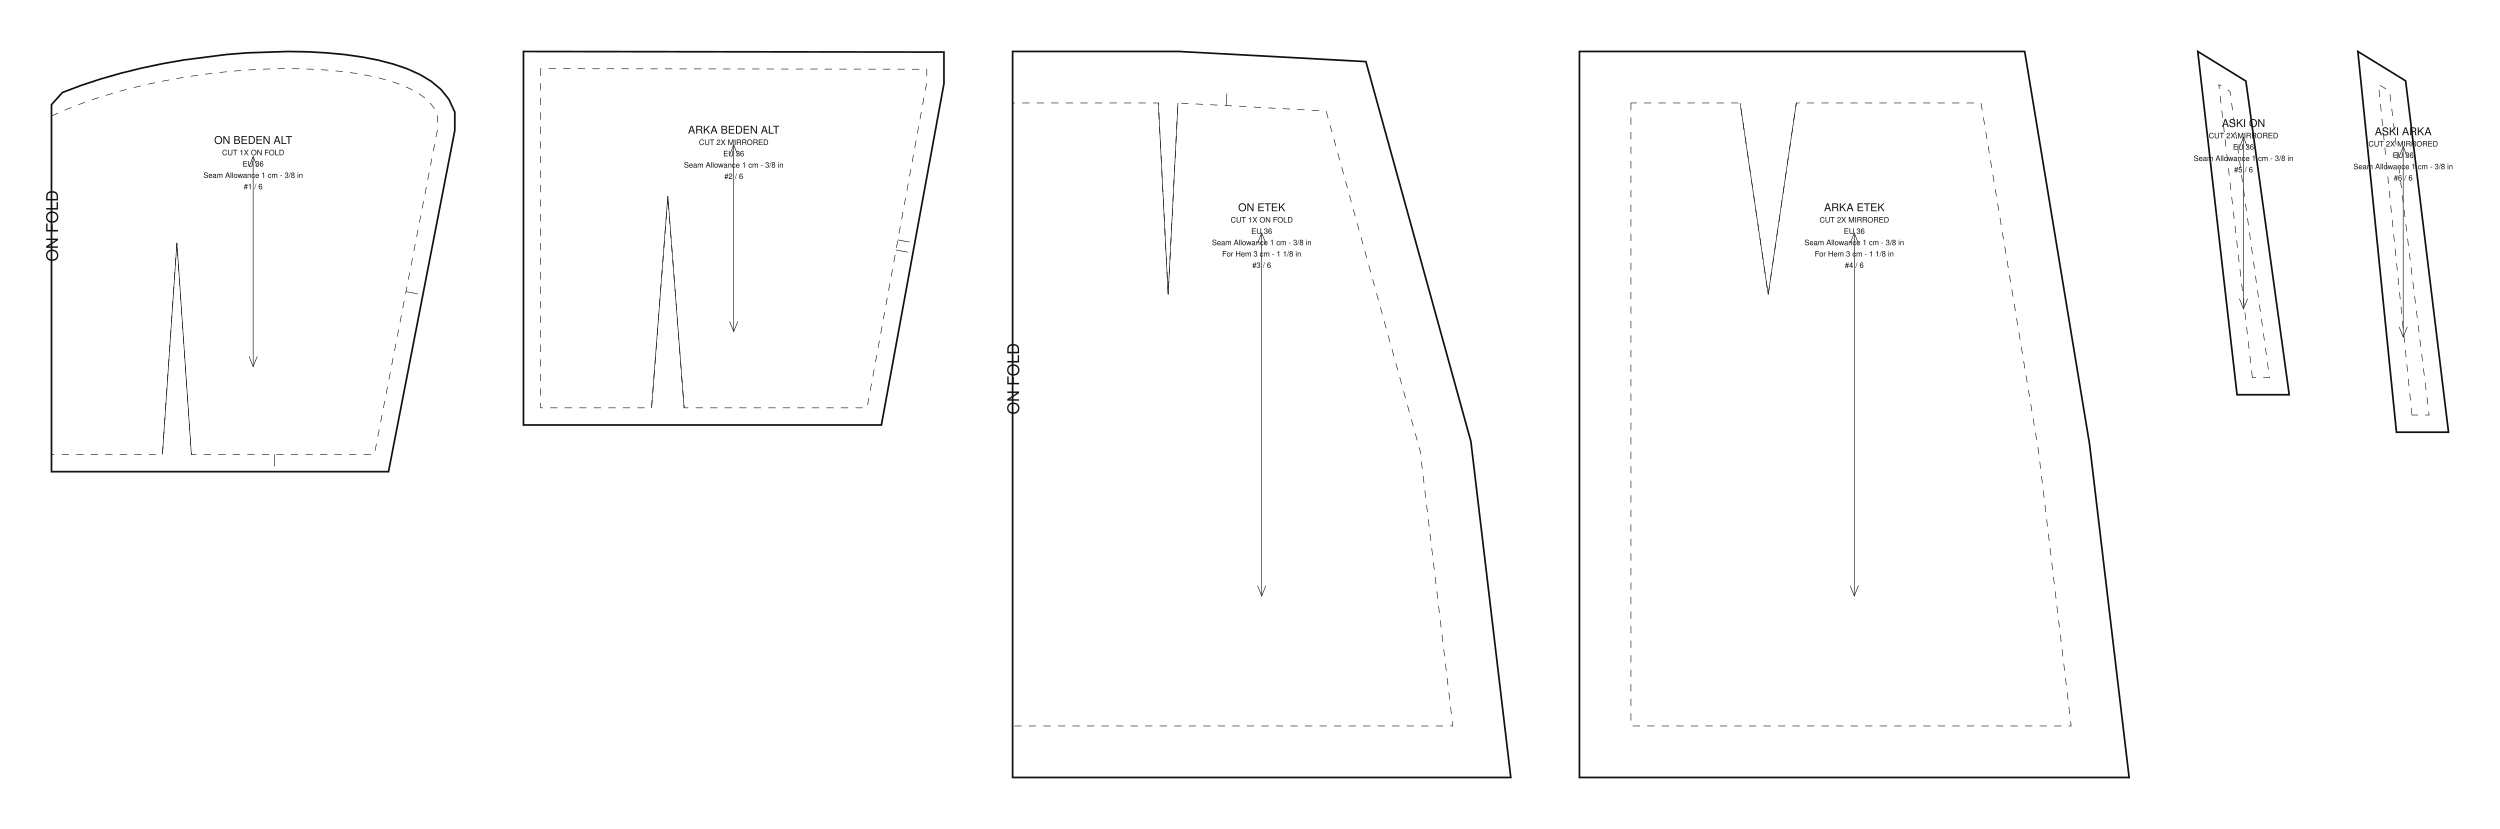
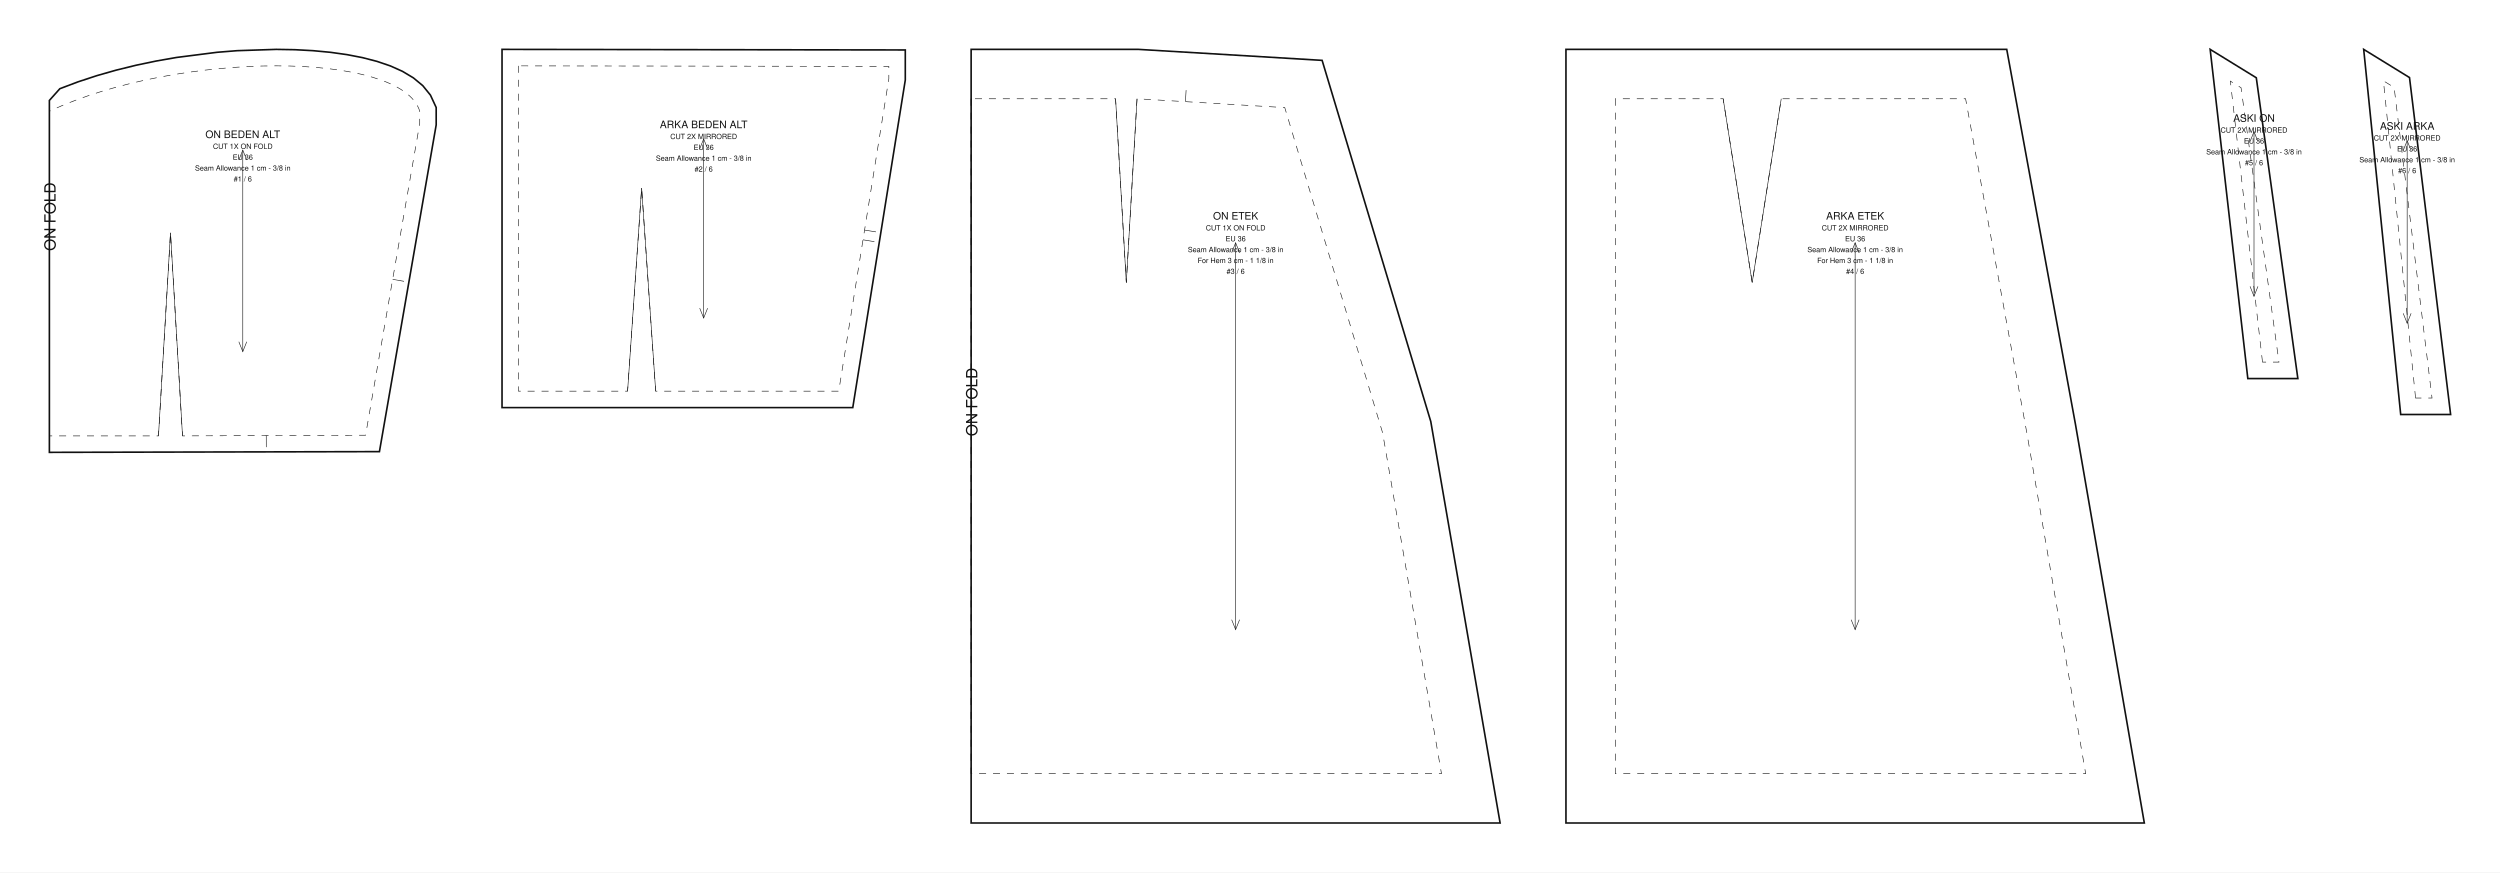
- <svg xmlns="http://www.w3.org/2000/svg" data-ops="24" viewBox="0 0 1456.639 483.000" width="1456.639mm" height="483.000mm" data-scale="1:1" data-unit-mm="1" data-sheet="stitchu-pattern-sheet-v1" data-graf="taban-elbise" data-body="gercek36" data-parca="6">
-   <rect width="1456.639" height="483.000" fill="#ffffff" />
+ <svg xmlns="http://www.w3.org/2000/svg" data-ops="24" viewBox="0 0 1518.843 530.000" width="1518.843mm" height="530.000mm" data-scale="1:1" data-unit-mm="1" data-sheet="stitchu-pattern-sheet-v1" data-graf="taban-elbise" data-body="gercek36" data-parca="6">
+   <rect width="1518.843" height="530.000" fill="#ffffff" />
  <g font-family="Helvetica,Arial,sans-serif" fill="none" stroke="#111111">
    <g data-panel="on_beden_alt">
-       <path data-katman="1" data-tur="kesim" stroke-width="1.000" d="M 30.000 61.006 L 30.000 274.821 L 226.362 274.821 L 265.000 75.984 L 265.000 65.316 L 261.514 57.796 L 256.861 52.047 L 251.122 47.290 L 244.518 43.342 L 237.140 40.044 L 229.036 37.290 L 220.245 35.017 L 210.813 33.189 L 200.793 31.784 L 190.244 30.789 L 179.228 30.196 L 167.814 30.000 L 144.066 30.789 L 131.875 31.771 L 107.223 34.913 L 94.907 37.074 L 82.697 39.631 L 70.665 42.586 L 58.883 45.945 L 47.424 49.711 L 36.360 53.894 Z" />
-       <path data-katman="14" data-tur="dikis" stroke-width="0.350" stroke-dasharray="4.233 4.233" d="M 30.000 67.563 L 30.000 264.821 L 94.641 264.821 L 103.075 141.451 L 111.508 264.821 L 218.118 264.821 L 255.000 75.021 L 255.000 67.521 C 243.750 30.821 108.750 30.821 30.000 67.563 Z" />
+       <path data-katman="1" data-tur="kesim" stroke-width="1.000" d="M 30.000 61.006 L 30.000 274.821 L 230.518 274.378 L 265.000 75.883 L 265.000 65.316 L 261.514 57.796 L 256.861 52.047 L 251.122 47.290 L 244.518 43.342 L 237.140 40.044 L 229.036 37.290 L 220.245 35.017 L 210.813 33.189 L 200.793 31.784 L 190.244 30.789 L 179.228 30.196 L 167.814 30.000 L 144.066 30.789 L 131.875 31.771 L 107.223 34.913 L 94.907 37.074 L 82.697 39.631 L 70.665 42.586 L 58.883 45.945 L 47.424 49.711 L 36.360 53.894 Z" />
+       <path data-katman="14" data-tur="dikis" stroke-width="0.350" stroke-dasharray="4.233 4.233" d="M 30.000 67.563 L 30.000 264.821 L 96.281 264.821 L 103.581 141.451 L 110.881 264.821 L 222.100 264.409 L 255.000 75.021 L 255.000 67.521 C 243.750 30.821 108.750 30.821 30.000 67.563 Z" />
      <path data-katman="6" data-tur="kat" stroke-width="0.350" stroke-dasharray="4.233 4.233" d="M 30.000 67.563 L 30.000 264.821" />
      <text data-katman="15" x="33.760" y="152.411" font-size="9.400" fill="#111111" stroke="none" transform="rotate(-90 33.760 152.411)">ON FOLD</text>
-       <path data-katman="8" data-tur="pens" data-edge="dart_on_beden.1" stroke-width="0.350" d="M 94.641 264.821 L 103.075 141.451" />
-       <path data-katman="8" data-tur="pens" data-edge="dart_on_beden.2" stroke-width="0.350" d="M 103.075 141.451 L 111.508 264.821" />
-       <path data-katman="4" data-tur="centik" data-edge="waist_front.2" stroke-width="0.350" d="M 159.893 264.821 L 159.893 271.821" />
-       <path data-katman="4" data-tur="centik" data-edge="side_front" stroke-width="0.350" d="M 236.559 169.921 L 243.430 171.257" />
+       <path data-katman="8" data-tur="pens" data-edge="dart_on_beden.1" stroke-width="0.350" d="M 96.281 264.821 L 103.581 141.451" />
+       <path data-katman="8" data-tur="pens" data-edge="dart_on_beden.2" stroke-width="0.350" d="M 103.581 141.451 L 110.881 264.821" />
+       <path data-katman="4" data-tur="centik" data-edge="waist_front.2" stroke-width="0.350" d="M 161.750 264.633 L 161.775 271.633" />
+       <path data-katman="4" data-tur="centik" data-edge="side_front" stroke-width="0.350" d="M 238.550 169.715 L 245.447 170.913" />
      <path data-katman="7" data-tur="grain" stroke-width="0.350" d="M 147.500 91.205 L 147.500 213.616" />
      <path data-katman="7" data-tur="grainOk" stroke-width="0.350" d="M 149.900 97.205 L 147.500 91.205 L 145.100 97.205" />
      <path data-katman="7" data-tur="grainOk" stroke-width="0.350" d="M 145.100 207.616 L 147.500 213.616 L 149.900 207.616" />
      <text data-katman="15" x="147.500" y="83.861" text-anchor="middle" font-size="6.300" fill="#111111" stroke="none">ON BEDEN ALT</text>
      <text data-katman="15" x="147.500" y="90.461" text-anchor="middle" font-size="4.400" fill="#111111" stroke="none">CUT 1X ON FOLD</text>
      <text data-katman="15" x="147.500" y="97.061" text-anchor="middle" font-size="4.400" fill="#111111" stroke="none">EU 36</text>
      <text data-katman="15" x="147.500" y="103.661" text-anchor="middle" font-size="4.400" fill="#111111" stroke="none">Seam Allowance 1 cm - 3/8 in</text>
      <text data-katman="15" x="147.500" y="110.261" text-anchor="middle" font-size="4.400" fill="#111111" stroke="none">#1 / 6</text>
    </g>
    <g data-panel="arka_beden_alt">
-       <path data-katman="1" data-tur="kesim" stroke-width="1.000" d="M 305.000 30.000 L 305.000 247.634 L 513.549 247.634 L 550.000 48.743 L 550.000 30.348 Z" />
-       <path data-katman="14" data-tur="dikis" stroke-width="0.350" stroke-dasharray="4.233 4.233" d="M 315.000 40.014 L 315.000 237.634 L 379.641 237.634 L 389.123 114.264 L 398.606 237.634 L 505.216 237.634 L 540.000 47.834 L 540.000 40.334 L 315.000 40.014 Z" />
-       <path data-katman="8" data-tur="pens" data-edge="dart_arka_beden.1" stroke-width="0.350" d="M 379.641 237.634 L 389.123 114.264" />
-       <path data-katman="8" data-tur="pens" data-edge="dart_arka_beden.2" stroke-width="0.350" d="M 389.123 114.264 L 398.606 237.634" />
-       <path data-katman="4" data-tur="centik" data-edge="side_back" stroke-width="0.350" d="M 522.067 145.685 L 528.952 146.947" />
-       <path data-katman="4" data-tur="centik" data-edge="side_back" stroke-width="0.350" d="M 523.149 139.783 L 530.034 141.045" />
+       <path data-katman="1" data-tur="kesim" stroke-width="1.000" d="M 305.000 30.000 L 305.000 247.634 L 518.091 247.634 L 550.000 48.631 L 550.000 30.348 Z" />
+       <path data-katman="14" data-tur="dikis" stroke-width="0.350" stroke-dasharray="4.233 4.233" d="M 315.000 40.014 L 315.000 237.634 L 381.281 237.634 L 389.815 114.264 L 398.348 237.634 L 509.567 237.634 L 540.000 47.834 L 540.000 40.334 L 315.000 40.014 Z" />
+       <path data-katman="8" data-tur="pens" data-edge="dart_arka_beden.1" stroke-width="0.350" d="M 381.281 237.634 L 389.815 114.264" />
+       <path data-katman="8" data-tur="pens" data-edge="dart_arka_beden.2" stroke-width="0.350" d="M 389.815 114.264 L 398.348 237.634" />
+       <path data-katman="4" data-tur="centik" data-edge="side_back" stroke-width="0.350" d="M 524.309 145.696 L 531.220 146.805" />
+       <path data-katman="4" data-tur="centik" data-edge="side_back" stroke-width="0.350" d="M 525.258 139.772 L 532.170 140.880" />
      <path data-katman="7" data-tur="grain" stroke-width="0.350" d="M 427.500 84.409 L 427.500 193.226" />
      <path data-katman="7" data-tur="grainOk" stroke-width="0.350" d="M 429.900 90.409 L 427.500 84.409 L 425.100 90.409" />
      <path data-katman="7" data-tur="grainOk" stroke-width="0.350" d="M 425.100 187.226 L 427.500 193.226 L 429.900 187.226" />
      <text data-katman="15" x="427.500" y="77.880" text-anchor="middle" font-size="6.300" fill="#111111" stroke="none">ARKA BEDEN ALT</text>
      <text data-katman="15" x="427.500" y="84.480" text-anchor="middle" font-size="4.400" fill="#111111" stroke="none">CUT 2X MIRRORED</text>
      <text data-katman="15" x="427.500" y="91.080" text-anchor="middle" font-size="4.400" fill="#111111" stroke="none">EU 36</text>
      <text data-katman="15" x="427.500" y="97.680" text-anchor="middle" font-size="4.400" fill="#111111" stroke="none">Seam Allowance 1 cm - 3/8 in</text>
      <text data-katman="15" x="427.500" y="104.280" text-anchor="middle" font-size="4.400" fill="#111111" stroke="none">#2 / 6</text>
    </g>
    <g data-panel="on_etek">
-       <path data-katman="1" data-tur="kesim" stroke-width="1.000" d="M 590.000 30.000 L 590.000 453.000 L 880.273 453.000 L 857.022 257.202 L 795.854 35.901 L 687.164 30.000 L 674.915 30.000 Z" />
-       <path data-katman="14" data-tur="dikis" stroke-width="0.350" stroke-dasharray="4.233 4.233" d="M 590.000 60.000 L 590.000 423.000 L 846.500 423.000 L 827.500 263.000 L 772.686 64.687 L 686.351 60.000 L 680.633 171.650 L 674.915 60.000 L 590.000 60.000 Z" />
-       <path data-katman="6" data-tur="kat" stroke-width="0.350" stroke-dasharray="4.233 4.233" d="M 590.000 60.000 L 590.000 423.000" />
-       <text data-katman="15" x="593.760" y="241.500" font-size="9.400" fill="#111111" stroke="none" transform="rotate(-90 593.760 241.500)">ON FOLD</text>
-       <path data-katman="8" data-tur="pens" data-edge="dart_on_etek.1" stroke-width="0.350" d="M 686.351 60.000 L 680.633 171.650" />
-       <path data-katman="8" data-tur="pens" data-edge="dart_on_etek.2" stroke-width="0.350" d="M 680.633 171.650 L 674.915 60.000" />
-       <path data-katman="4" data-tur="centik" data-edge="waist_front.1" stroke-width="0.350" d="M 714.461 61.526 L 714.841 54.536" />
-       <path data-katman="7" data-tur="grain" stroke-width="0.350" d="M 735.137 135.750 L 735.137 347.250" />
-       <path data-katman="7" data-tur="grainOk" stroke-width="0.350" d="M 737.537 141.750 L 735.137 135.750 L 732.737 141.750" />
-       <path data-katman="7" data-tur="grainOk" stroke-width="0.350" d="M 732.737 341.250 L 735.137 347.250 L 737.537 341.250" />
-       <text data-katman="15" x="735.137" y="123.060" text-anchor="middle" font-size="6.300" fill="#111111" stroke="none">ON ETEK</text>
-       <text data-katman="15" x="735.137" y="129.660" text-anchor="middle" font-size="4.400" fill="#111111" stroke="none">CUT 1X ON FOLD</text>
-       <text data-katman="15" x="735.137" y="136.260" text-anchor="middle" font-size="4.400" fill="#111111" stroke="none">EU 36</text>
-       <text data-katman="15" x="735.137" y="142.860" text-anchor="middle" font-size="4.400" fill="#111111" stroke="none">Seam Allowance 1 cm - 3/8 in</text>
-       <text data-katman="15" x="735.137" y="149.460" text-anchor="middle" font-size="4.400" fill="#111111" stroke="none">For Hem 3 cm - 1 1/8 in</text>
-       <text data-katman="15" x="735.137" y="156.060" text-anchor="middle" font-size="4.400" fill="#111111" stroke="none">#3 / 6</text>
+       <path data-katman="1" data-tur="kesim" stroke-width="1.000" d="M 590.000 30.000 L 590.000 500.000 L 911.375 500.000 L 869.253 256.100 L 803.235 36.673 L 691.691 30.000 L 677.754 30.000 Z" />
+       <path data-katman="14" data-tur="dikis" stroke-width="0.350" stroke-dasharray="4.233 4.233" d="M 590.000 60.000 L 590.000 470.000 L 875.750 470.000 L 840.000 263.000 L 780.541 65.369 L 690.794 60.000 L 684.274 171.650 L 677.754 60.000 L 590.000 60.000 Z" />
+       <path data-katman="6" data-tur="kat" stroke-width="0.350" stroke-dasharray="4.233 4.233" d="M 590.000 60.000 L 590.000 470.000" />
+       <text data-katman="15" x="593.760" y="265.000" font-size="9.400" fill="#111111" stroke="none" transform="rotate(-90 593.760 265.000)">ON FOLD</text>
+       <path data-katman="8" data-tur="pens" data-edge="dart_on_etek.1" stroke-width="0.350" d="M 690.794 60.000 L 684.274 171.650" />
+       <path data-katman="8" data-tur="pens" data-edge="dart_on_etek.2" stroke-width="0.350" d="M 684.274 171.650 L 677.754 60.000" />
+       <path data-katman="4" data-tur="centik" data-edge="waist_front.1" stroke-width="0.350" d="M 720.191 61.759 L 720.609 54.771" />
+       <path data-katman="7" data-tur="grain" stroke-width="0.350" d="M 750.688 147.500 L 750.688 382.500" />
+       <path data-katman="7" data-tur="grainOk" stroke-width="0.350" d="M 753.088 153.500 L 750.688 147.500 L 748.288 153.500" />
+       <path data-katman="7" data-tur="grainOk" stroke-width="0.350" d="M 748.288 376.500 L 750.688 382.500 L 753.088 376.500" />
+       <text data-katman="15" x="750.688" y="133.400" text-anchor="middle" font-size="6.300" fill="#111111" stroke="none">ON ETEK</text>
+       <text data-katman="15" x="750.688" y="140.000" text-anchor="middle" font-size="4.400" fill="#111111" stroke="none">CUT 1X ON FOLD</text>
+       <text data-katman="15" x="750.688" y="146.600" text-anchor="middle" font-size="4.400" fill="#111111" stroke="none">EU 36</text>
+       <text data-katman="15" x="750.688" y="153.200" text-anchor="middle" font-size="4.400" fill="#111111" stroke="none">Seam Allowance 1 cm - 3/8 in</text>
+       <text data-katman="15" x="750.688" y="159.800" text-anchor="middle" font-size="4.400" fill="#111111" stroke="none">For Hem 3 cm - 1 1/8 in</text>
+       <text data-katman="15" x="750.688" y="166.400" text-anchor="middle" font-size="4.400" fill="#111111" stroke="none">#3 / 6</text>
    </g>
    <g data-panel="arka_etek">
-       <path data-katman="1" data-tur="kesim" stroke-width="1.000" d="M 920.273 30.000 L 920.273 453.000 L 1240.547 453.000 L 1217.484 258.785 L 1179.707 30.000 L 1013.893 30.000 Z" />
-       <path data-katman="14" data-tur="dikis" stroke-width="0.350" stroke-dasharray="4.233 4.233" d="M 950.273 60.000 L 950.273 423.000 L 1206.773 423.000 L 1187.773 263.000 L 1154.254 60.000 L 1046.624 60.000 L 1030.259 171.650 L 1013.893 60.000 L 950.273 60.000 Z" />
-       <path data-katman="8" data-tur="pens" data-edge="dart_arka_etek.1" stroke-width="0.350" d="M 1046.624 60.000 L 1030.259 171.650" />
-       <path data-katman="8" data-tur="pens" data-edge="dart_arka_etek.2" stroke-width="0.350" d="M 1030.259 171.650 L 1013.893 60.000" />
-       <path data-katman="7" data-tur="grain" stroke-width="0.350" d="M 1080.410 135.750 L 1080.410 347.250" />
-       <path data-katman="7" data-tur="grainOk" stroke-width="0.350" d="M 1082.810 141.750 L 1080.410 135.750 L 1078.010 141.750" />
-       <path data-katman="7" data-tur="grainOk" stroke-width="0.350" d="M 1078.010 341.250 L 1080.410 347.250 L 1082.810 341.250" />
-       <text data-katman="15" x="1080.410" y="123.060" text-anchor="middle" font-size="6.300" fill="#111111" stroke="none">ARKA ETEK</text>
-       <text data-katman="15" x="1080.410" y="129.660" text-anchor="middle" font-size="4.400" fill="#111111" stroke="none">CUT 2X MIRRORED</text>
-       <text data-katman="15" x="1080.410" y="136.260" text-anchor="middle" font-size="4.400" fill="#111111" stroke="none">EU 36</text>
-       <text data-katman="15" x="1080.410" y="142.860" text-anchor="middle" font-size="4.400" fill="#111111" stroke="none">Seam Allowance 1 cm - 3/8 in</text>
-       <text data-katman="15" x="1080.410" y="149.460" text-anchor="middle" font-size="4.400" fill="#111111" stroke="none">For Hem 3 cm - 1 1/8 in</text>
-       <text data-katman="15" x="1080.410" y="156.060" text-anchor="middle" font-size="4.400" fill="#111111" stroke="none">#4 / 6</text>
+       <path data-katman="1" data-tur="kesim" stroke-width="1.000" d="M 951.375 30.000 L 951.375 500.000 L 1302.751 500.000 L 1260.911 257.743 L 1219.169 30.000 L 1046.877 30.000 Z" />
+       <path data-katman="14" data-tur="dikis" stroke-width="0.350" stroke-dasharray="4.233 4.233" d="M 981.375 60.000 L 981.375 470.000 L 1267.125 470.000 L 1231.375 263.000 L 1194.168 60.000 L 1082.169 60.000 L 1064.523 171.650 L 1046.877 60.000 L 981.375 60.000 Z" />
+       <path data-katman="8" data-tur="pens" data-edge="dart_arka_etek.1" stroke-width="0.350" d="M 1082.169 60.000 L 1064.523 171.650" />
+       <path data-katman="8" data-tur="pens" data-edge="dart_arka_etek.2" stroke-width="0.350" d="M 1064.523 171.650 L 1046.877 60.000" />
+       <path data-katman="7" data-tur="grain" stroke-width="0.350" d="M 1127.063 147.500 L 1127.063 382.500" />
+       <path data-katman="7" data-tur="grainOk" stroke-width="0.350" d="M 1129.463 153.500 L 1127.063 147.500 L 1124.663 153.500" />
+       <path data-katman="7" data-tur="grainOk" stroke-width="0.350" d="M 1124.663 376.500 L 1127.063 382.500 L 1129.463 376.500" />
+       <text data-katman="15" x="1127.063" y="133.400" text-anchor="middle" font-size="6.300" fill="#111111" stroke="none">ARKA ETEK</text>
+       <text data-katman="15" x="1127.063" y="140.000" text-anchor="middle" font-size="4.400" fill="#111111" stroke="none">CUT 2X MIRRORED</text>
+       <text data-katman="15" x="1127.063" y="146.600" text-anchor="middle" font-size="4.400" fill="#111111" stroke="none">EU 36</text>
+       <text data-katman="15" x="1127.063" y="153.200" text-anchor="middle" font-size="4.400" fill="#111111" stroke="none">Seam Allowance 1 cm - 3/8 in</text>
+       <text data-katman="15" x="1127.063" y="159.800" text-anchor="middle" font-size="4.400" fill="#111111" stroke="none">For Hem 3 cm - 1 1/8 in</text>
+       <text data-katman="15" x="1127.063" y="166.400" text-anchor="middle" font-size="4.400" fill="#111111" stroke="none">#4 / 6</text>
    </g>
    <g data-panel="aski_on">
-       <path data-katman="1" data-tur="kesim" stroke-width="1.000" d="M 1303.428 229.994 L 1280.547 30.000 L 1308.579 47.251 L 1333.826 229.994 Z" />
-       <path data-katman="14" data-tur="dikis" stroke-width="0.350" stroke-dasharray="4.233 4.233" d="M 1312.349 219.994 L 1292.819 49.294 L 1299.319 53.294 L 1322.349 219.994 L 1312.349 219.994 Z" />
-       <path data-katman="7" data-tur="grain" stroke-width="0.350" d="M 1307.186 79.999 L 1307.186 179.996" />
-       <path data-katman="7" data-tur="grainOk" stroke-width="0.350" d="M 1309.586 85.999 L 1307.186 79.999 L 1304.786 85.999" />
-       <path data-katman="7" data-tur="grainOk" stroke-width="0.350" d="M 1304.786 173.996 L 1307.186 179.996 L 1309.586 173.996" />
-       <text data-katman="15" x="1307.186" y="73.999" text-anchor="middle" font-size="6.300" fill="#111111" stroke="none">ASKI ON</text>
-       <text data-katman="15" x="1307.186" y="80.599" text-anchor="middle" font-size="4.400" fill="#111111" stroke="none">CUT 2X MIRRORED</text>
-       <text data-katman="15" x="1307.186" y="87.199" text-anchor="middle" font-size="4.400" fill="#111111" stroke="none">EU 36</text>
-       <text data-katman="15" x="1307.186" y="93.799" text-anchor="middle" font-size="4.400" fill="#111111" stroke="none">Seam Allowance 1 cm - 3/8 in</text>
-       <text data-katman="15" x="1307.186" y="100.399" text-anchor="middle" font-size="4.400" fill="#111111" stroke="none">#5 / 6</text>
+       <path data-katman="1" data-tur="kesim" stroke-width="1.000" d="M 1365.632 229.994 L 1342.751 30.000 L 1370.783 47.251 L 1396.030 229.994 Z" />
+       <path data-katman="14" data-tur="dikis" stroke-width="0.350" stroke-dasharray="4.233 4.233" d="M 1374.553 219.994 L 1355.023 49.294 L 1361.523 53.294 L 1384.553 219.994 L 1374.553 219.994 Z" />
+       <path data-katman="7" data-tur="grain" stroke-width="0.350" d="M 1369.390 79.999 L 1369.390 179.996" />
+       <path data-katman="7" data-tur="grainOk" stroke-width="0.350" d="M 1371.790 85.999 L 1369.390 79.999 L 1366.990 85.999" />
+       <path data-katman="7" data-tur="grainOk" stroke-width="0.350" d="M 1366.990 173.996 L 1369.390 179.996 L 1371.790 173.996" />
+       <text data-katman="15" x="1369.390" y="73.999" text-anchor="middle" font-size="6.300" fill="#111111" stroke="none">ASKI ON</text>
+       <text data-katman="15" x="1369.390" y="80.599" text-anchor="middle" font-size="4.400" fill="#111111" stroke="none">CUT 2X MIRRORED</text>
+       <text data-katman="15" x="1369.390" y="87.199" text-anchor="middle" font-size="4.400" fill="#111111" stroke="none">EU 36</text>
+       <text data-katman="15" x="1369.390" y="93.799" text-anchor="middle" font-size="4.400" fill="#111111" stroke="none">Seam Allowance 1 cm - 3/8 in</text>
+       <text data-katman="15" x="1369.390" y="100.399" text-anchor="middle" font-size="4.400" fill="#111111" stroke="none">#5 / 6</text>
    </g>
    <g data-panel="aski_arka">
-       <path data-katman="1" data-tur="kesim" stroke-width="1.000" d="M 1396.307 251.820 L 1373.826 30.000 L 1401.658 47.127 L 1426.639 251.820 Z" />
-       <path data-katman="14" data-tur="dikis" stroke-width="0.350" stroke-dasharray="4.233 4.233" d="M 1405.345 241.820 L 1385.815 49.120 L 1392.315 53.120 L 1415.345 241.820 L 1405.345 241.820 Z" />
-       <path data-katman="7" data-tur="grain" stroke-width="0.350" d="M 1400.233 85.455 L 1400.233 196.365" />
-       <path data-katman="7" data-tur="grainOk" stroke-width="0.350" d="M 1402.633 91.455 L 1400.233 85.455 L 1397.833 91.455" />
-       <path data-katman="7" data-tur="grainOk" stroke-width="0.350" d="M 1397.833 190.365 L 1400.233 196.365 L 1402.633 190.365" />
-       <text data-katman="15" x="1400.233" y="78.800" text-anchor="middle" font-size="6.300" fill="#111111" stroke="none">ASKI ARKA</text>
-       <text data-katman="15" x="1400.233" y="85.400" text-anchor="middle" font-size="4.400" fill="#111111" stroke="none">CUT 2X MIRRORED</text>
-       <text data-katman="15" x="1400.233" y="92.000" text-anchor="middle" font-size="4.400" fill="#111111" stroke="none">EU 36</text>
-       <text data-katman="15" x="1400.233" y="98.600" text-anchor="middle" font-size="4.400" fill="#111111" stroke="none">Seam Allowance 1 cm - 3/8 in</text>
-       <text data-katman="15" x="1400.233" y="105.200" text-anchor="middle" font-size="4.400" fill="#111111" stroke="none">#6 / 6</text>
+       <path data-katman="1" data-tur="kesim" stroke-width="1.000" d="M 1458.511 251.820 L 1436.030 30.000 L 1463.862 47.127 L 1488.843 251.820 Z" />
+       <path data-katman="14" data-tur="dikis" stroke-width="0.350" stroke-dasharray="4.233 4.233" d="M 1467.549 241.820 L 1448.019 49.120 L 1454.519 53.120 L 1477.549 241.820 L 1467.549 241.820 Z" />
+       <path data-katman="7" data-tur="grain" stroke-width="0.350" d="M 1462.437 85.455 L 1462.437 196.365" />
+       <path data-katman="7" data-tur="grainOk" stroke-width="0.350" d="M 1464.837 91.455 L 1462.437 85.455 L 1460.037 91.455" />
+       <path data-katman="7" data-tur="grainOk" stroke-width="0.350" d="M 1460.037 190.365 L 1462.437 196.365 L 1464.837 190.365" />
+       <text data-katman="15" x="1462.437" y="78.800" text-anchor="middle" font-size="6.300" fill="#111111" stroke="none">ASKI ARKA</text>
+       <text data-katman="15" x="1462.437" y="85.400" text-anchor="middle" font-size="4.400" fill="#111111" stroke="none">CUT 2X MIRRORED</text>
+       <text data-katman="15" x="1462.437" y="92.000" text-anchor="middle" font-size="4.400" fill="#111111" stroke="none">EU 36</text>
+       <text data-katman="15" x="1462.437" y="98.600" text-anchor="middle" font-size="4.400" fill="#111111" stroke="none">Seam Allowance 1 cm - 3/8 in</text>
+       <text data-katman="15" x="1462.437" y="105.200" text-anchor="middle" font-size="4.400" fill="#111111" stroke="none">#6 / 6</text>
    </g>
  </g>
</svg>
